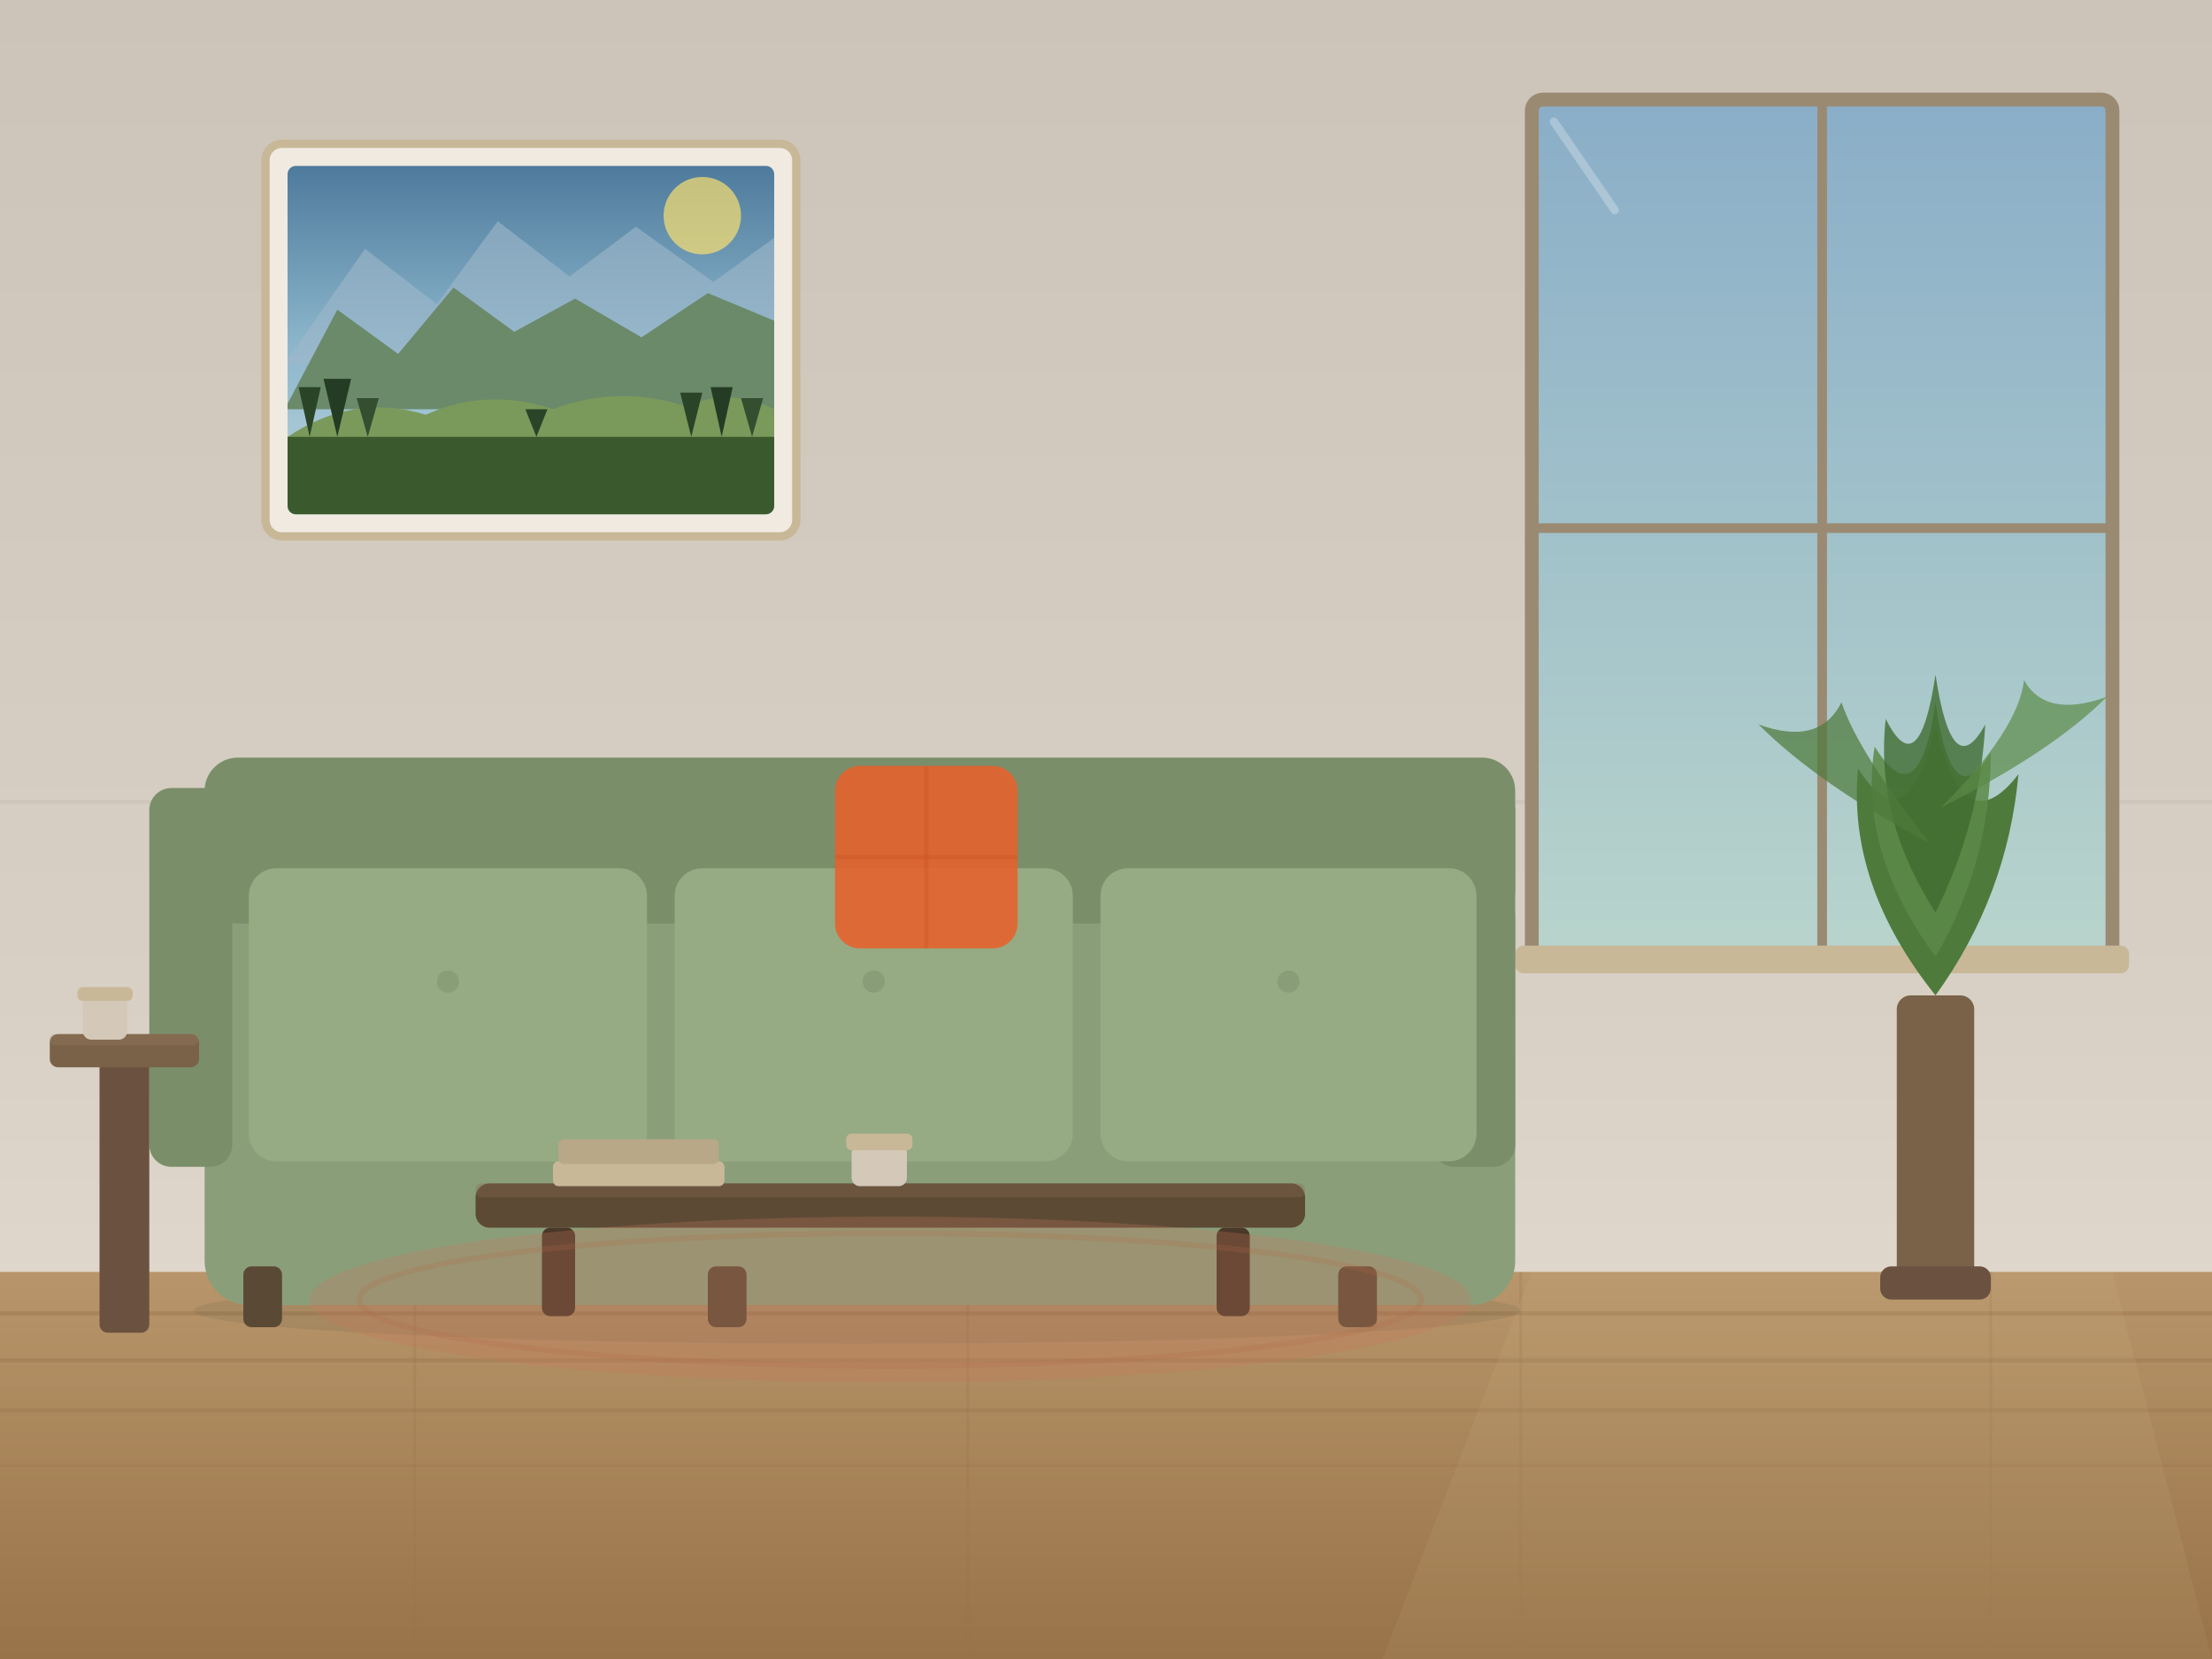
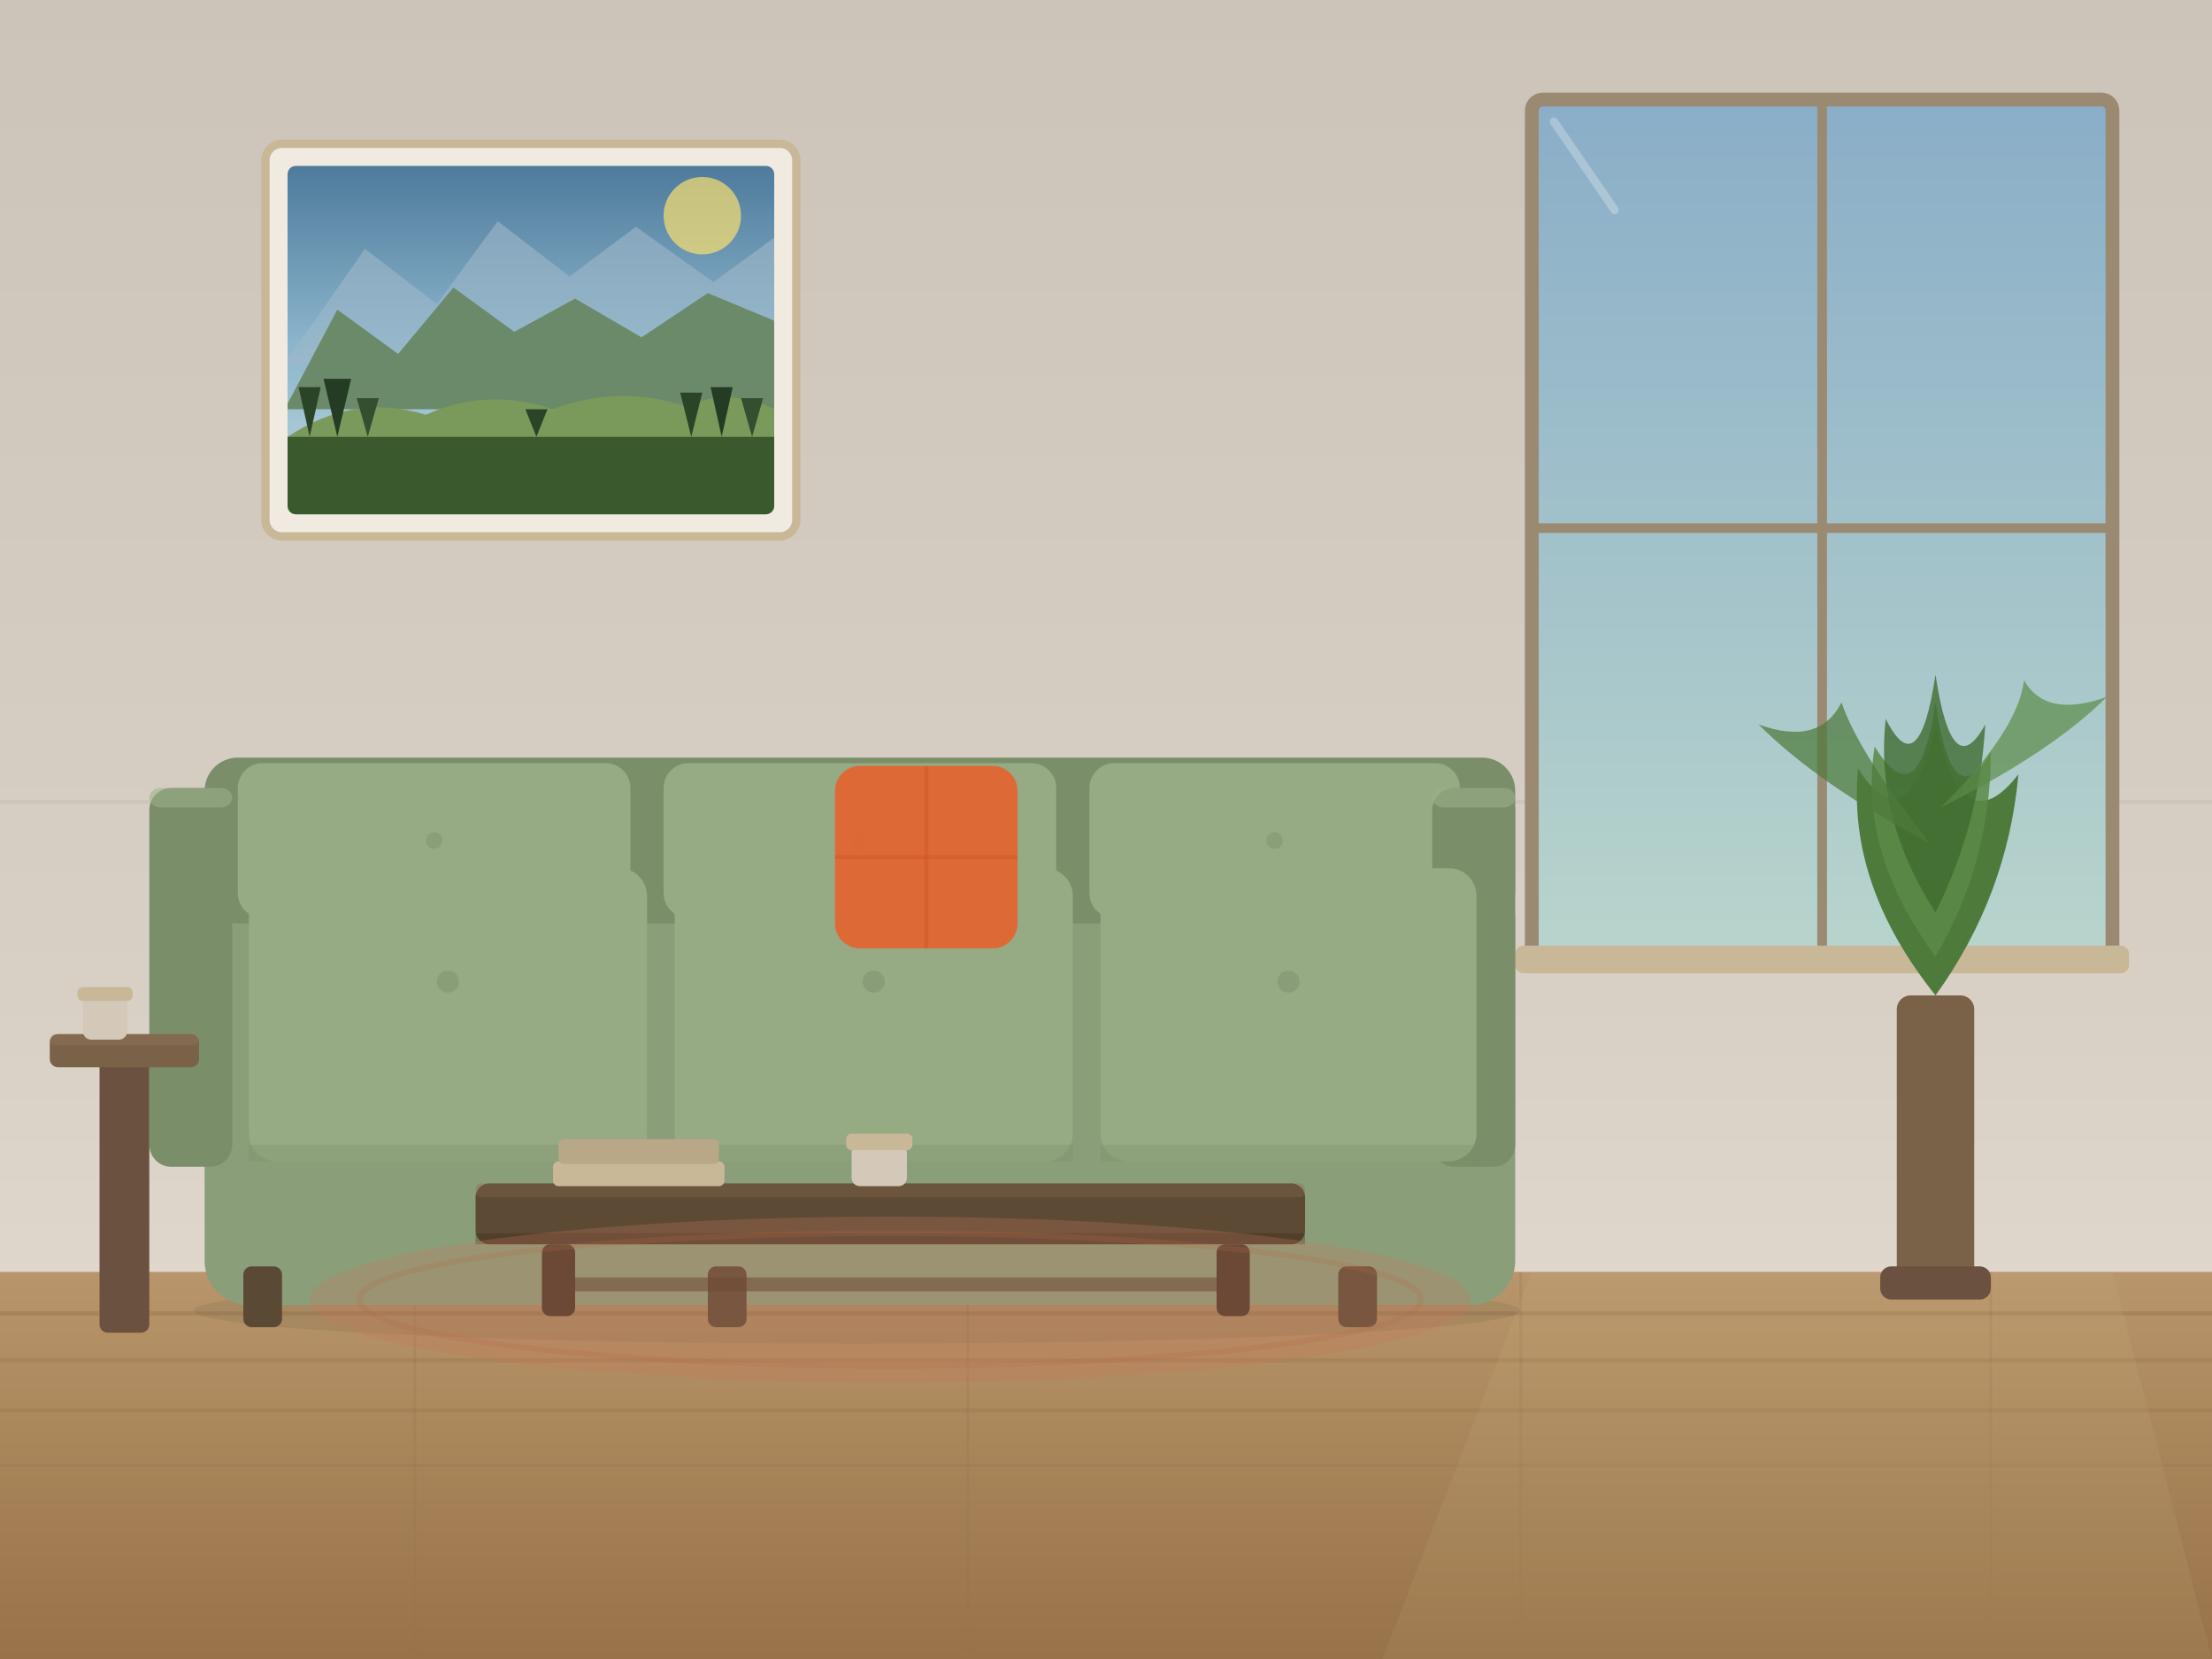
<svg xmlns="http://www.w3.org/2000/svg" viewBox="0 0 800 600" width="800" height="600">
  <defs>
    <linearGradient id="wall-l" x1="0" y1="0" x2="0" y2="1">
      <stop offset="0%" stop-color="#CCC4B8" />
      <stop offset="60%" stop-color="#D8D0C4" />
      <stop offset="100%" stop-color="#E8E0D4" />
    </linearGradient>
    <linearGradient id="floor-l" x1="0" y1="0" x2="0" y2="1">
      <stop offset="0%" stop-color="#B8956A" />
      <stop offset="100%" stop-color="#987248" />
    </linearGradient>
    <linearGradient id="win-l" x1="0" y1="0" x2="0" y2="1">
      <stop offset="0%" stop-color="#8AAEC8" />
      <stop offset="100%" stop-color="#B8D4CC" />
    </linearGradient>
    <linearGradient id="sky-art" x1="0" y1="0" x2="0" y2="1">
      <stop offset="0%" stop-color="#4E7A9C" />
      <stop offset="50%" stop-color="#8AB4CA" />
      <stop offset="100%" stop-color="#C0D8E0" />
    </linearGradient>
    <clipPath id="art-clip">
      <rect x="104" y="60" width="176" height="126" rx="3" />
    </clipPath>
  </defs>
  <rect width="800" height="600" fill="url(#wall-l)" />
  <line x1="0" y1="290" x2="800" y2="290" stroke="#C0B8AC" stroke-width="1.5" opacity="0.35" />
  <rect x="0" y="460" width="800" height="140" fill="url(#floor-l)" />
  <line x1="0" y1="475" x2="800" y2="475" stroke="#987248" stroke-width="1.5" opacity="0.42" />
  <line x1="0" y1="492" x2="800" y2="492" stroke="#987248" stroke-width="1.5" opacity="0.36" />
  <line x1="0" y1="510" x2="800" y2="510" stroke="#987248" stroke-width="1.5" opacity="0.3" />
  <line x1="0" y1="530" x2="800" y2="530" stroke="#987248" stroke-width="1.2" opacity="0.25" />
  <line x1="150" y1="460" x2="150" y2="600" stroke="#987248" stroke-width="1" opacity="0.26" />
  <line x1="350" y1="460" x2="350" y2="600" stroke="#987248" stroke-width="1" opacity="0.26" />
  <line x1="550" y1="460" x2="550" y2="600" stroke="#987248" stroke-width="1" opacity="0.26" />
  <line x1="720" y1="460" x2="720" y2="600" stroke="#987248" stroke-width="1" opacity="0.26" />
  <rect x="554" y="36" width="210" height="310" rx="4" fill="url(#win-l)" />
  <rect x="554" y="36" width="210" height="310" fill="none" stroke="#9A8A72" stroke-width="5" rx="4" />
  <line x1="659" y1="36" x2="659" y2="346" stroke="#9A8A72" stroke-width="3.5" />
  <line x1="554" y1="191" x2="764" y2="191" stroke="#9A8A72" stroke-width="3.5" />
  <line x1="562" y1="44" x2="584" y2="76" stroke="white" stroke-width="3" opacity="0.26" stroke-linecap="round" />
  <rect x="548" y="342" width="222" height="10" rx="3" fill="#C8B898" />
  <path d="M554 460 L764 460 L800 600 L500 600 Z" fill="#F0E8C0" opacity="0.06" />
  <ellipse cx="310" cy="474" rx="240" ry="12" fill="#1E3A2F" opacity="0.09" />
  <rect x="74" y="316" width="474" height="156" rx="16" fill="#8B9E7A" />
  <rect x="74" y="274" width="474" height="60" rx="12" fill="#7A8E6A" />
+   <rect x="86" y="276" width="142" height="56" rx="9" fill="#96AA84" />
+   <rect x="240" y="276" width="142" height="56" rx="9" fill="#96AA84" />
+   <rect x="394" y="276" width="134" height="56" rx="9" fill="#96AA84" />
+   <circle cx="157" cy="304" r="3" fill="#7A8E6A" opacity="0.42" />
+   <circle cx="311" cy="304" r="3" fill="#7A8E6A" opacity="0.42" />
+   <circle cx="461" cy="304" r="3" fill="#7A8E6A" opacity="0.42" />
  <rect x="54" y="285" width="30" height="137" rx="8" fill="#7A8E6A" />
+   <rect x="54" y="285" width="30" height="7" rx="4" fill="#9AB08A" opacity="0.55" />
  <rect x="518" y="285" width="30" height="137" rx="8" fill="#7A8E6A" />
+   <rect x="518" y="285" width="30" height="7" rx="4" fill="#9AB08A" opacity="0.55" />
  <rect x="90" y="314" width="144" height="106" rx="10" fill="#96AA84" />
  <rect x="244" y="314" width="144" height="106" rx="10" fill="#96AA84" />
  <rect x="398" y="314" width="136" height="106" rx="10" fill="#96AA84" />
+   <rect x="90" y="414" width="144" height="6" rx="0" fill="#7A8E6A" opacity="0.35" />
+   <rect x="244" y="414" width="144" height="6" rx="0" fill="#7A8E6A" opacity="0.35" />
+   <rect x="398" y="414" width="136" height="6" rx="0" fill="#7A8E6A" opacity="0.35" />
  <circle cx="162" cy="355" r="4" fill="#7A8E6A" opacity="0.48" />
  <circle cx="316" cy="355" r="4" fill="#7A8E6A" opacity="0.48" />
  <circle cx="466" cy="355" r="4" fill="#7A8E6A" opacity="0.48" />
  <rect x="88" y="458" width="14" height="22" rx="3" fill="#5A4A35" />
  <rect x="256" y="458" width="14" height="22" rx="3" fill="#5A4A35" />
  <rect x="484" y="458" width="14" height="22" rx="3" fill="#5A4A35" />
  <rect x="302" y="277" width="66" height="66" rx="9" fill="#E8602A" opacity="0.86" />
  <line x1="302" y1="310" x2="368" y2="310" stroke="#C84A1A" stroke-width="1.5" opacity="0.28" />
  <line x1="335" y1="277" x2="335" y2="343" stroke="#C84A1A" stroke-width="1.5" opacity="0.28" />
-   <rect x="172" y="428" width="300" height="16" rx="5" fill="#5C4A35" />
+   <rect x="172" y="428" width="300" height="22" rx="5" fill="#5C4A35" />
  <rect x="172" y="428" width="300" height="5" rx="2" fill="#8A6A50" opacity="0.35" />
-   <rect x="196" y="444" width="12" height="32" rx="3" fill="#4A3828" />
-   <rect x="440" y="444" width="12" height="32" rx="3" fill="#4A3828" />
+   <rect x="172" y="446" width="300" height="4" rx="0" fill="#3A2818" opacity="0.32" />
+   <rect x="196" y="450" width="12" height="26" rx="3" fill="#4A3828" />
+   <rect x="440" y="450" width="12" height="26" rx="3" fill="#4A3828" />
+   <rect x="202" y="462" width="244" height="5" rx="2" fill="#4A3828" opacity="0.55" />
  <rect x="200" y="420" width="62" height="9" rx="2" fill="#C8B898" />
  <rect x="202" y="412" width="58" height="9" rx="2" fill="#B8A888" />
  <rect x="308" y="414" width="20" height="15" rx="3" fill="#D4C8B8" />
  <rect x="306" y="410" width="24" height="6" rx="2" fill="#C8B898" />
  <ellipse cx="322" cy="470" rx="210" ry="30" fill="#C47858" opacity="0.28" />
  <ellipse cx="322" cy="470" rx="192" ry="24" fill="none" stroke="#B06848" stroke-width="2" opacity="0.22" />
  <rect x="686" y="360" width="28" height="104" rx="5" fill="#7A6248" />
  <rect x="680" y="458" width="40" height="12" rx="4" fill="#6B5240" />
  <path d="M700 360 Q668 320 672 278 Q690 306 700 262 Q710 306 730 280 Q726 324 700 360Z" fill="#4E7A3C" />
  <path d="M700 346 Q672 308 678 270 Q694 296 700 254 Q706 296 720 272 Q720 312 700 346Z" fill="#5A8A46" opacity="0.85" />
  <path d="M700 330 Q678 296 682 260 Q694 284 700 244 Q706 284 718 262 Q716 298 700 330Z" fill="#3E6A2E" opacity="0.78" />
  <path d="M698 305 Q658 284 636 262 Q658 270 666 254 Q672 272 698 305Z" fill="#4E7A3C" opacity="0.72" />
  <path d="M702 292 Q742 272 762 252 Q740 260 732 246 Q730 264 702 292Z" fill="#5A8A46" opacity="0.68" />
  <rect x="96" y="52" width="192" height="142" rx="6" fill="#F0EAE0" />
  <rect x="96" y="52" width="192" height="142" fill="none" stroke="#C8B898" stroke-width="3" rx="6" />
  <g clip-path="url(#art-clip)">
    <rect x="104" y="60" width="176" height="126" fill="url(#sky-art)" />
    <circle cx="254" cy="78" r="14" fill="#F8E070" opacity="0.7" />
    <polygon points="104,130 132,90 158,110 180,80 206,100 230,82 258,102 280,86 280,132 104,132" fill="#9EB8CA" opacity="0.6" />
    <polygon points="104,146 122,112 144,128 164,104 186,120 208,108 232,122 256,106 280,116 280,148 104,148" fill="#6A8A6A" />
    <path d="M104 158 Q128 142 154 150 Q176 140 200 148 Q224 139 248 147 Q264 140 280 148 L280 162 L104 162 Z" fill="#7A9A5C" />
    <rect x="104" y="158" width="176" height="28" fill="#3A5A2E" />
    <polygon points="112,158 108,140 116,140" fill="#2A4428" />
    <polygon points="122,158 117,137 127,137" fill="#243C24" />
    <polygon points="133,158 129,144 137,144" fill="#344E30" />
    <polygon points="250,158 246,142 254,142" fill="#2A4428" />
    <polygon points="261,158 257,140 265,140" fill="#243C24" />
    <polygon points="272,158 268,144 276,144" fill="#344E30" />
    <polygon points="194,158 190,148 198,148" fill="#2A4428" />
  </g>
  <rect x="36" y="380" width="18" height="102" rx="3" fill="#6B5240" />
  <rect x="18" y="374" width="54" height="12" rx="3" fill="#7A6248" />
  <rect x="18" y="374" width="54" height="4" rx="2" fill="#9A8060" opacity="0.3" />
  <rect x="30" y="360" width="16" height="16" rx="3" fill="#D4C8B8" />
  <rect x="28" y="357" width="20" height="5" rx="2" fill="#C8B898" />
</svg>
